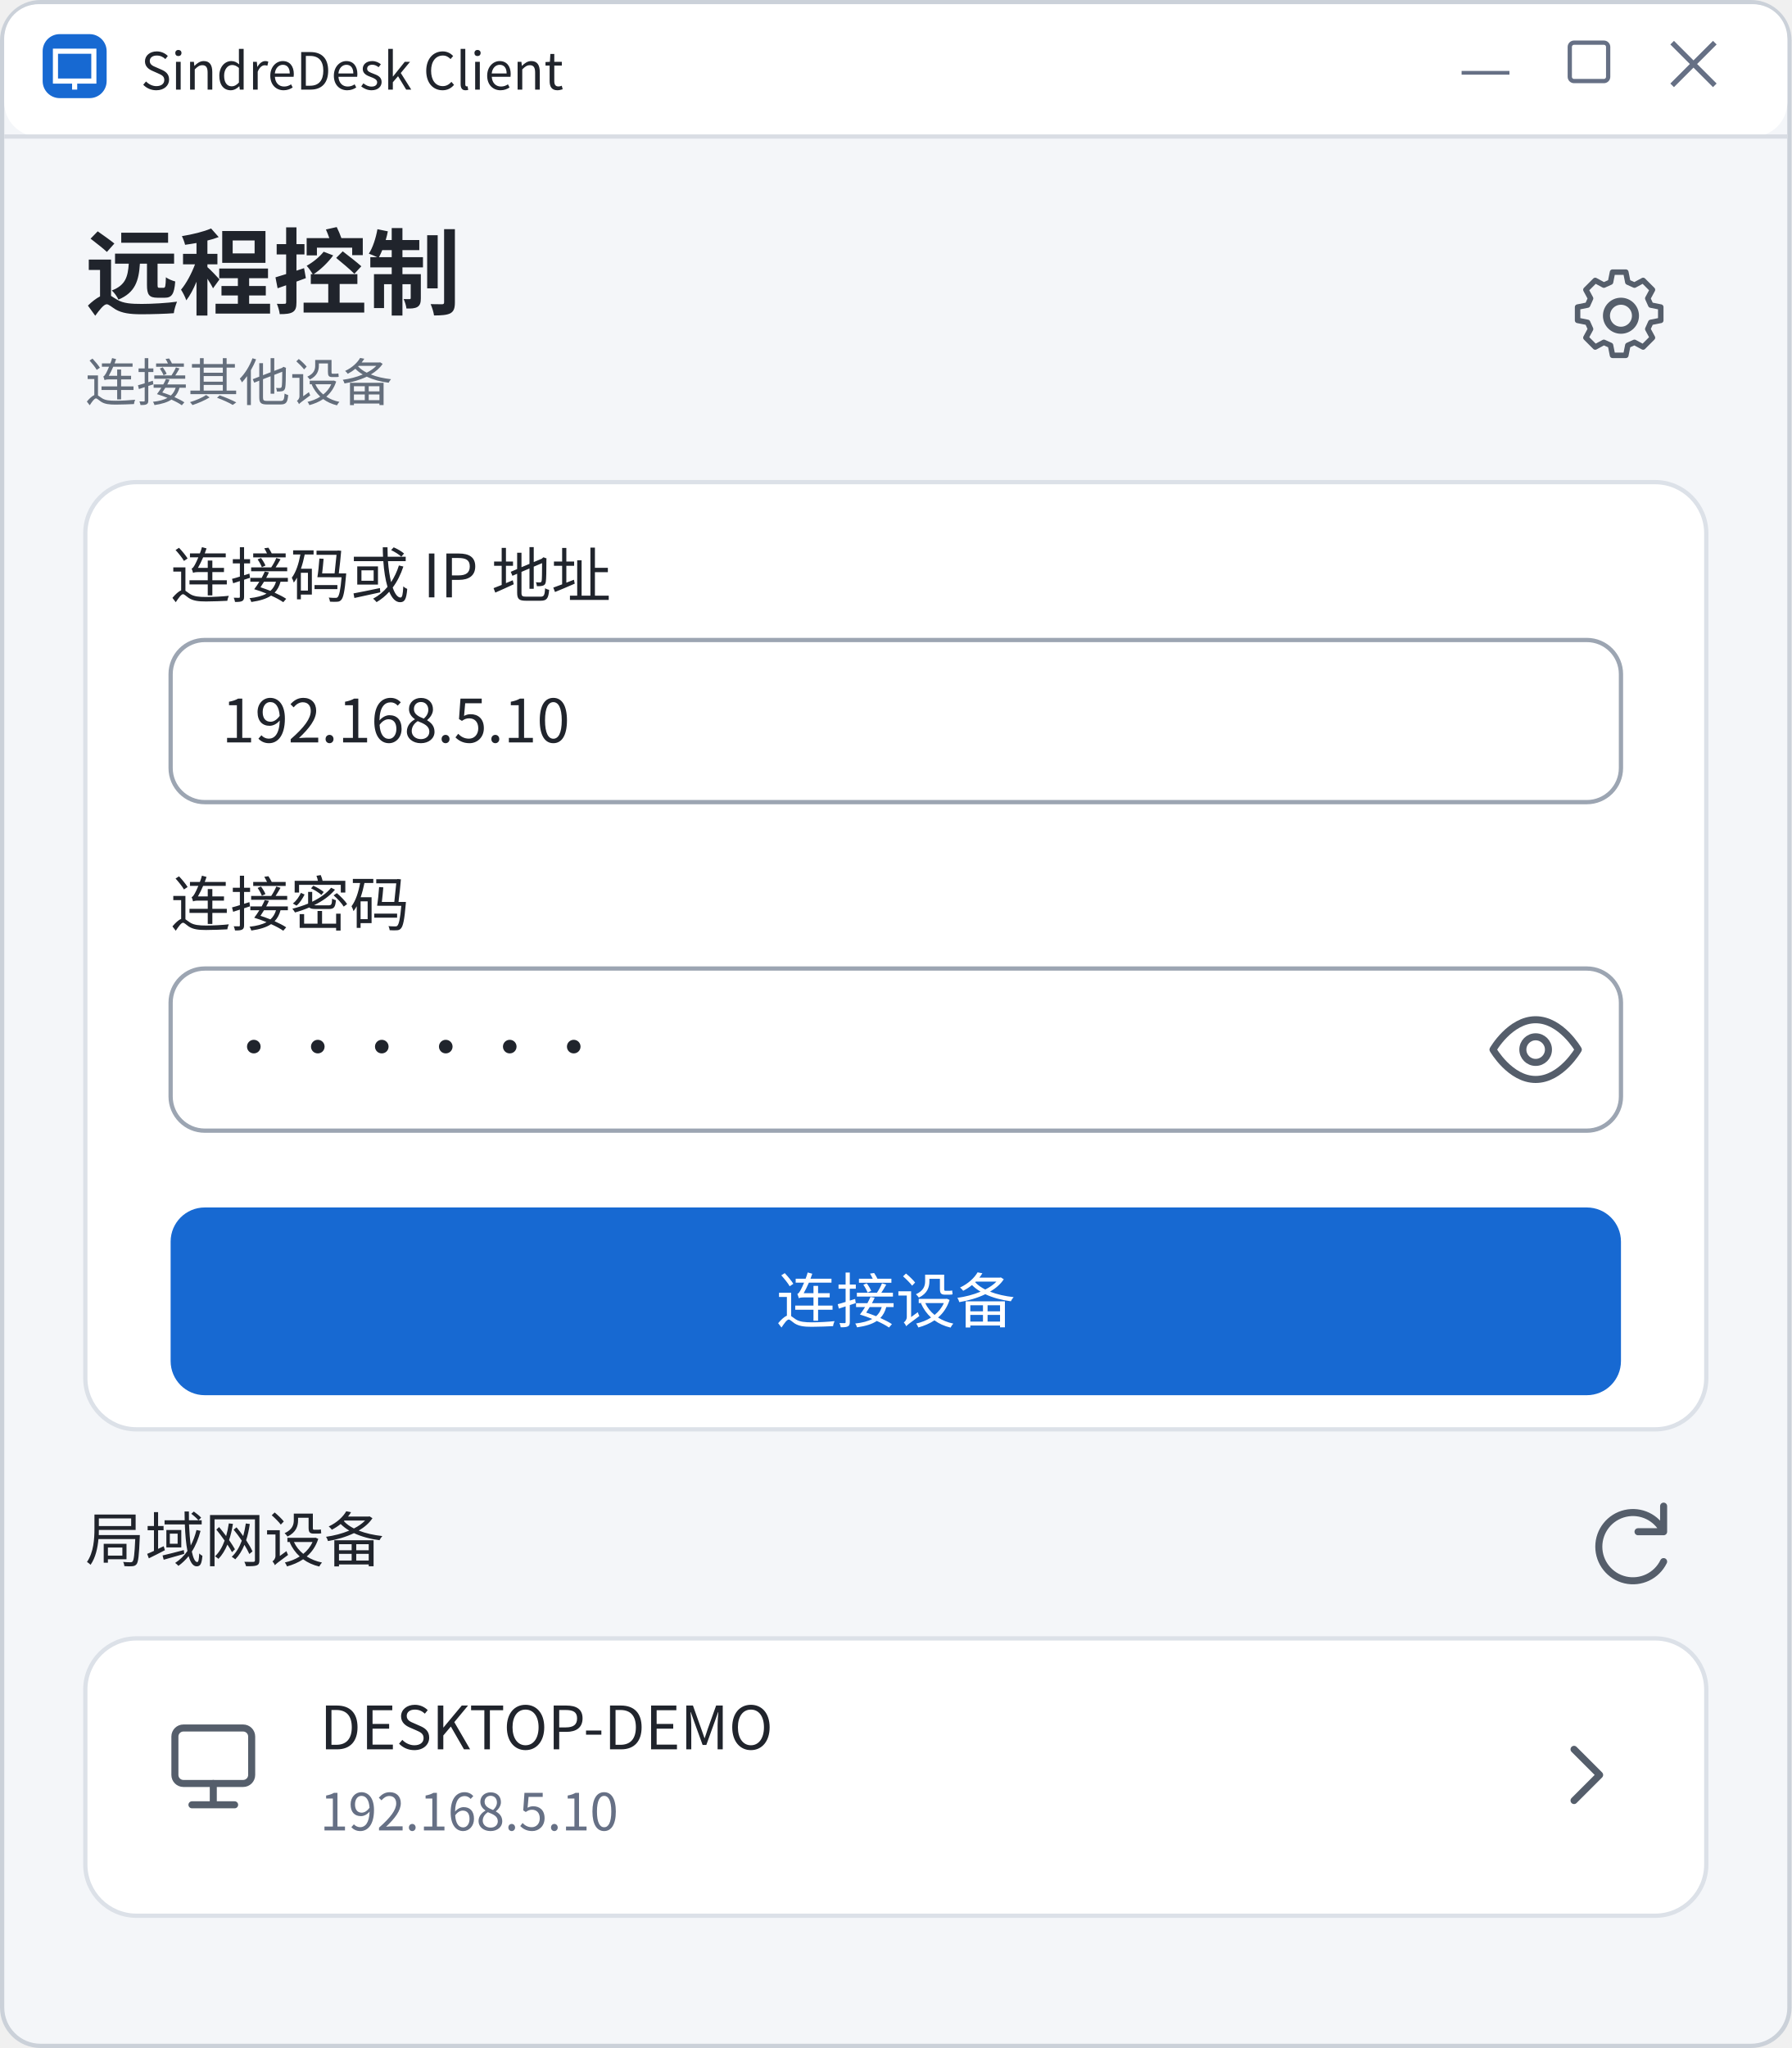
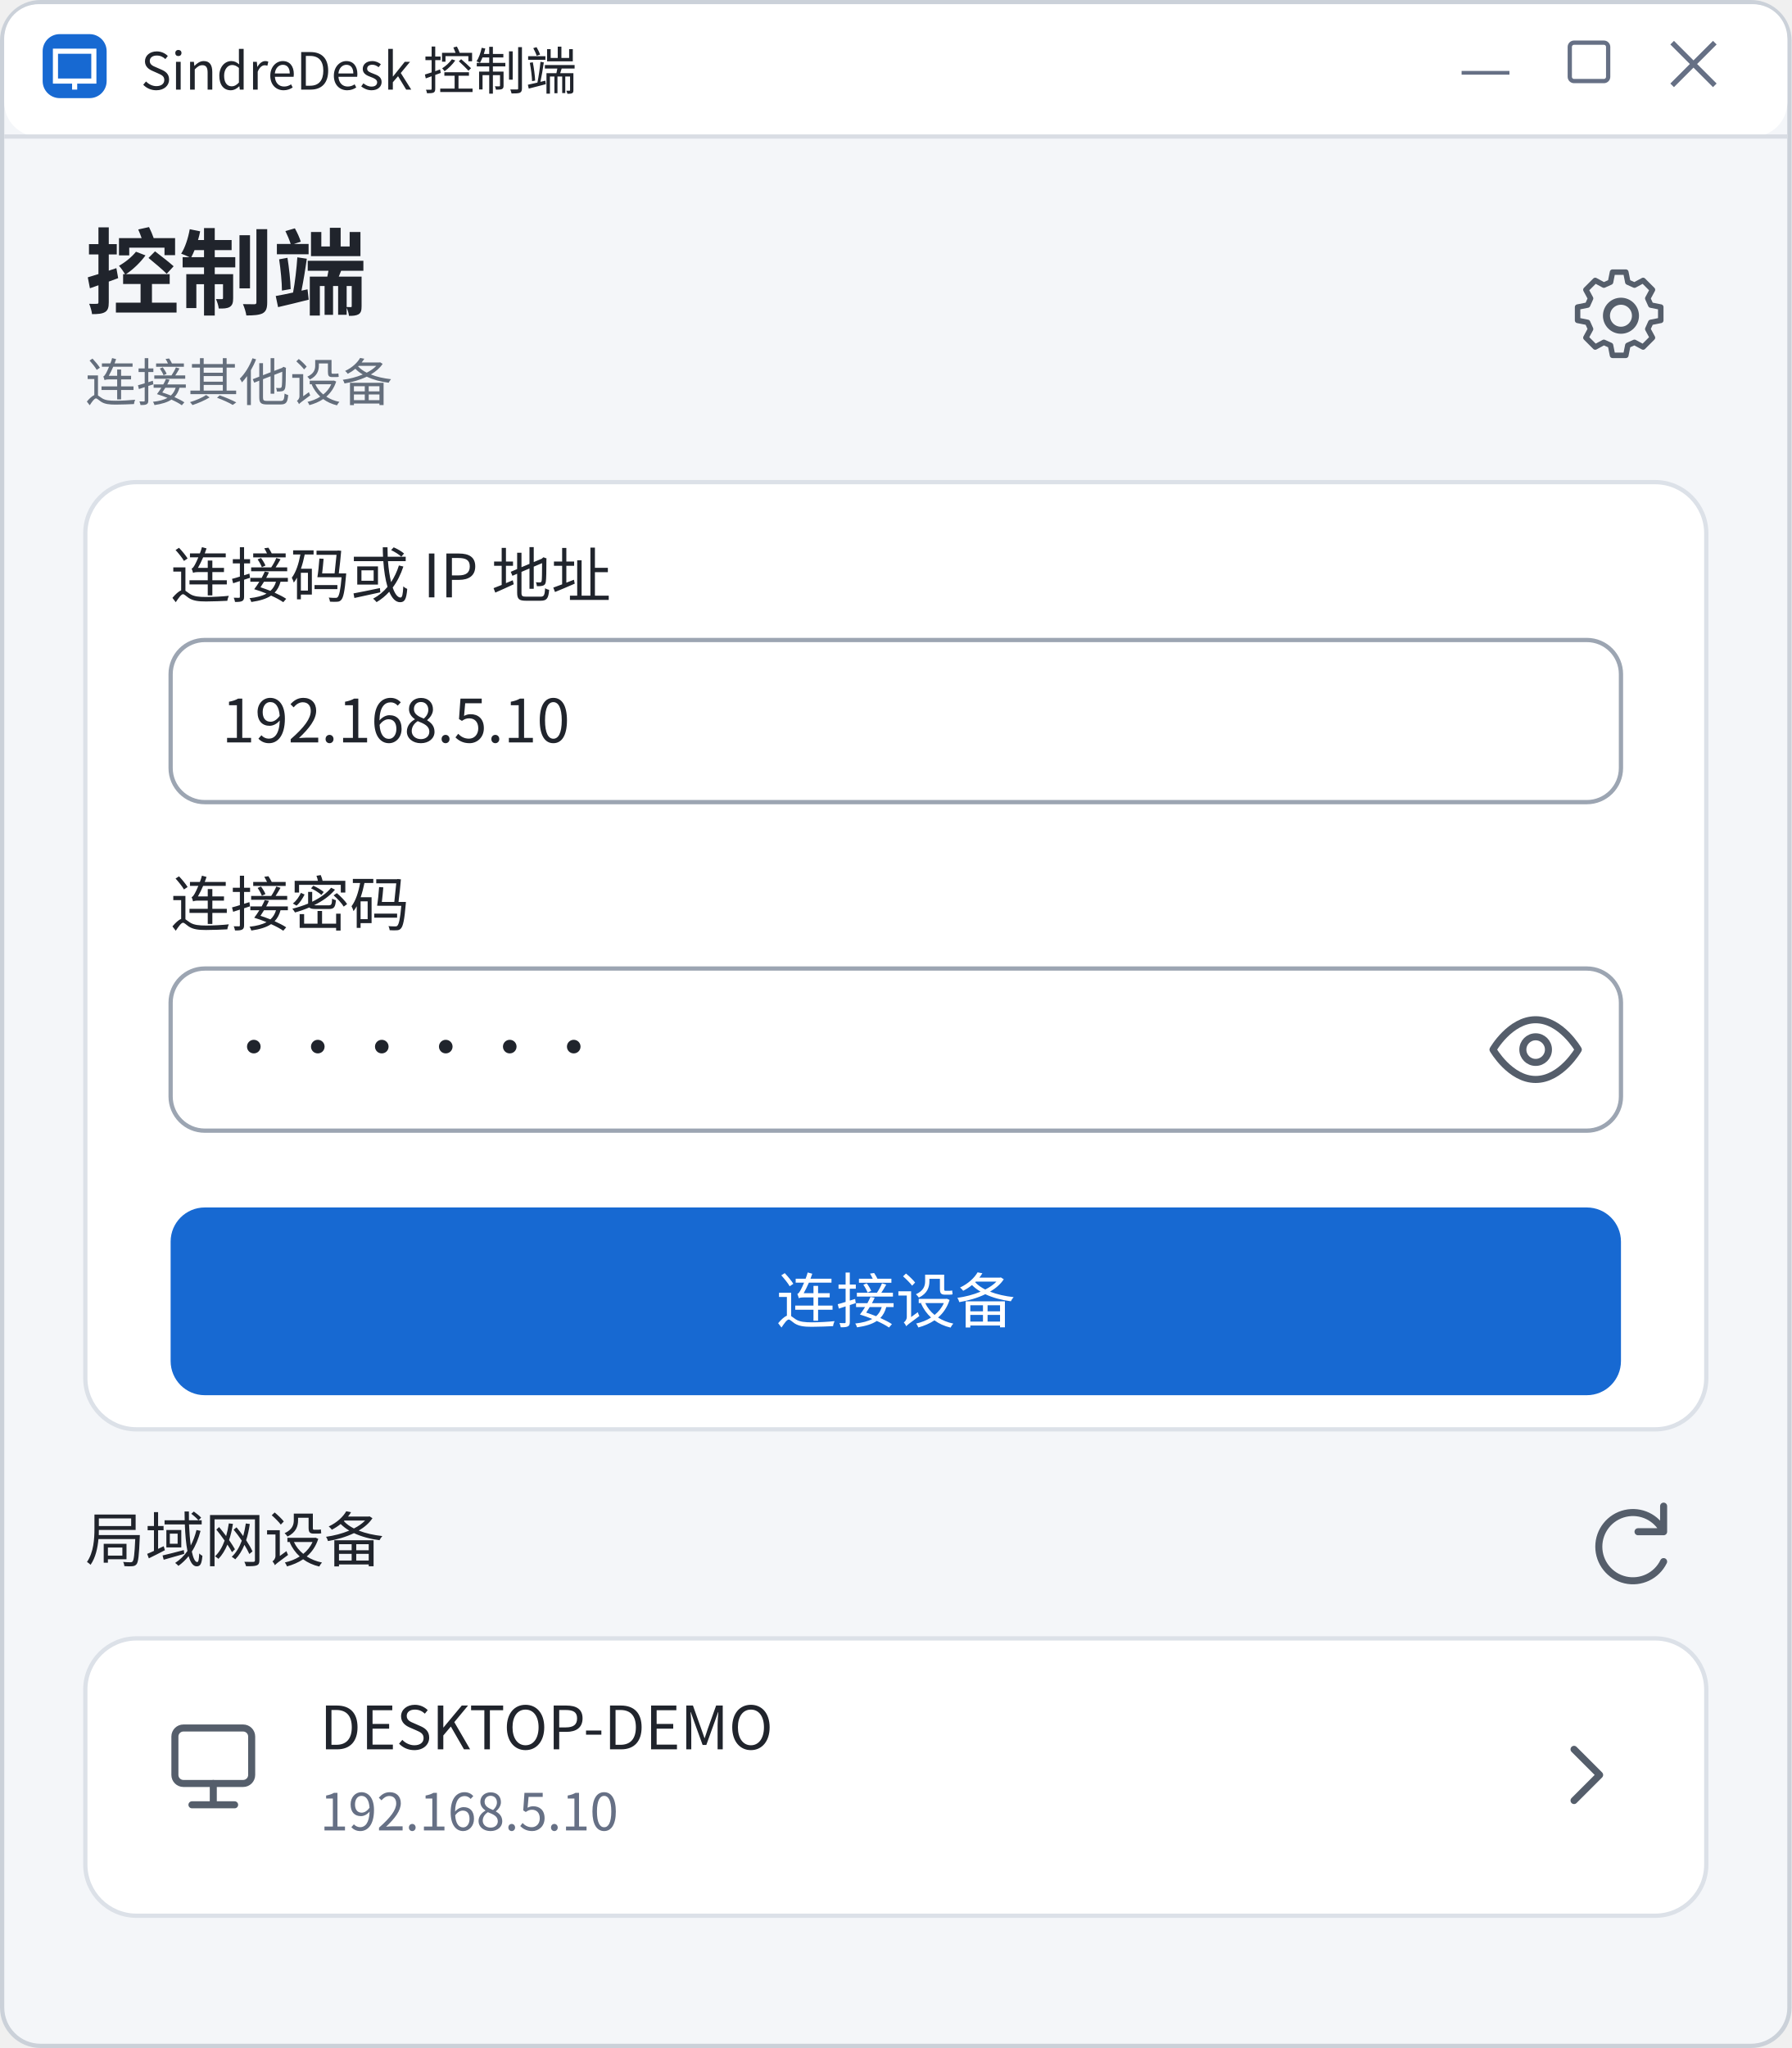
- <svg xmlns="http://www.w3.org/2000/svg" width="420" height="480" viewBox="0 0 420 480" role="img" aria-label="SindreDesk Client 界面示意图">
+ <svg xmlns="http://www.w3.org/2000/svg" width="420" height="480" viewBox="0 0 420 480" role="img" aria-label="SindreDesk 控制端 界面示意图">
  <g font-family="'Microsoft YaHei','Noto Sans CJK SC','PingFang SC',Arial,sans-serif">
    <rect x="0.5" y="0.5" width="419" height="479" rx="9" fill="#f4f6f9" stroke="#cbd1d9" />
    <rect x="1" y="1" width="418" height="31" rx="8" fill="#ffffff" stroke="none" />
    <rect x="10" y="8" width="15" height="15" rx="4" fill="#1769d2" stroke="none" />
    <path d="M13 12h9v7h-9zM17.5 19v2" fill="none" stroke="white" stroke-width="1.2" />
-     <text x="33" y="21" font-size="12" fill="#20242c" font-weight="400" text-anchor="start">SindreDesk Client</text>
+     <text x="33" y="21" font-size="12" fill="#20242c" font-weight="400" text-anchor="start">SindreDesk 控制端</text>
    <text x="342" y="21" font-size="14" fill="#667085" font-weight="400" text-anchor="start">—</text>
    <rect x="368" y="10" width="9" height="9" rx="1" fill="none" stroke="#667085" />
    <path d="m392 10 10 10m0-10-10 10" stroke="#667085" stroke-width="1.2" />
    <path d="M1 32H419" fill="none" stroke="#d9dde4" />
-     <text x="20" y="72" font-size="22" fill="#20242c" font-weight="600" text-anchor="start">远程控制</text>
+     <text x="20" y="72" font-size="22" fill="#20242c" font-weight="600" text-anchor="start">控制端</text>
    <text x="20" y="94" font-size="12" fill="#646e7c" font-weight="400" text-anchor="start">连接其他设备</text>
    <g transform="translate(369 63)" stroke="#555e6b" stroke-width="1.65" fill="none" stroke-linecap="round" stroke-linejoin="round">
      <circle cx="11" cy="11" r="3.4" />
      <path d="m9 1 4 0 .6 3 2 .9 2.6-1.4 2.8 2.8-1.4 2.6.9 2 3 .6v4l-3 .6-.9 2 1.4 2.6-2.8 2.8-2.6-1.4-2 .9-.6 3h-4l-.6-3-2-.9-2.6 1.4-2.8-2.8 1.4-2.6-.9-2-3-.6v-4l3-.6.9-2-1.4-2.6 2.8-2.8 2.6 1.4 2-.9z" transform="translate(2 0) scale(.78)" />
    </g>
    <rect x="20" y="113" width="380" height="222" rx="12" fill="white" stroke="#dce1e8" />
    <text x="40" y="140" font-size="14" fill="#20242c" font-weight="500" text-anchor="start">连接码或 IP 地址</text>
    <rect x="40" y="150" width="340" height="38" rx="8" fill="white" stroke="#9ca5b2" />
    <text x="52" y="174" font-size="14" fill="#20242c" font-weight="400" text-anchor="start">192.168.5.10</text>
    <text x="40" y="217" font-size="14" fill="#20242c" font-weight="500" text-anchor="start">连接密码</text>
    <rect x="40" y="227" width="340" height="38" rx="8" fill="white" stroke="#9ca5b2" />
    <text x="52" y="251" font-size="15" fill="#20242c" font-weight="400" text-anchor="start">••••••</text>
    <g transform="translate(349 235)" stroke="#555e6b" stroke-width="1.65" fill="none" stroke-linecap="round" stroke-linejoin="round">
      <path d="M1 11s4-7 10-7 10 7 10 7-4 7-10 7S1 11 1 11Z" />
      <circle cx="11" cy="11" r="3" />
    </g>
    <rect x="40" y="283" width="340" height="44" rx="8" fill="#1769d2" stroke="none" />
    <text x="210" y="310" font-size="14" fill="white" font-weight="500" text-anchor="middle">连接设备</text>
    <text x="20" y="366" font-size="14" fill="#20242c" font-weight="500" text-anchor="start">局域网设备</text>
    <g transform="translate(371 351)" stroke="#555e6b" stroke-width="1.65" fill="none" stroke-linecap="round" stroke-linejoin="round">
      <path d="M19 8a8 8 0 1 0 0 7M19 2v6h-6" />
    </g>
    <rect x="20" y="384" width="380" height="65" rx="12" fill="white" stroke="#dce1e8" />
    <g transform="translate(39 403)" stroke="#555e6b" stroke-width="1.65" fill="none" stroke-linecap="round" stroke-linejoin="round">
      <rect x="2" y="2" width="18" height="13" rx="2" />
      <path d="M11 15v5M6 20h10" />
    </g>
    <text x="75" y="410" font-size="14" fill="#20242c" font-weight="500" text-anchor="start">DESKTOP-DEMO</text>
    <text x="75" y="429" font-size="12" fill="#667085" font-weight="400" text-anchor="start">192.168.5.10</text>
    <g transform="translate(361 405)" stroke="#555e6b" stroke-width="1.65" fill="none" stroke-linecap="round" stroke-linejoin="round">
      <path d="m8 5 6 6-6 6" />
    </g>
  </g>
</svg>
